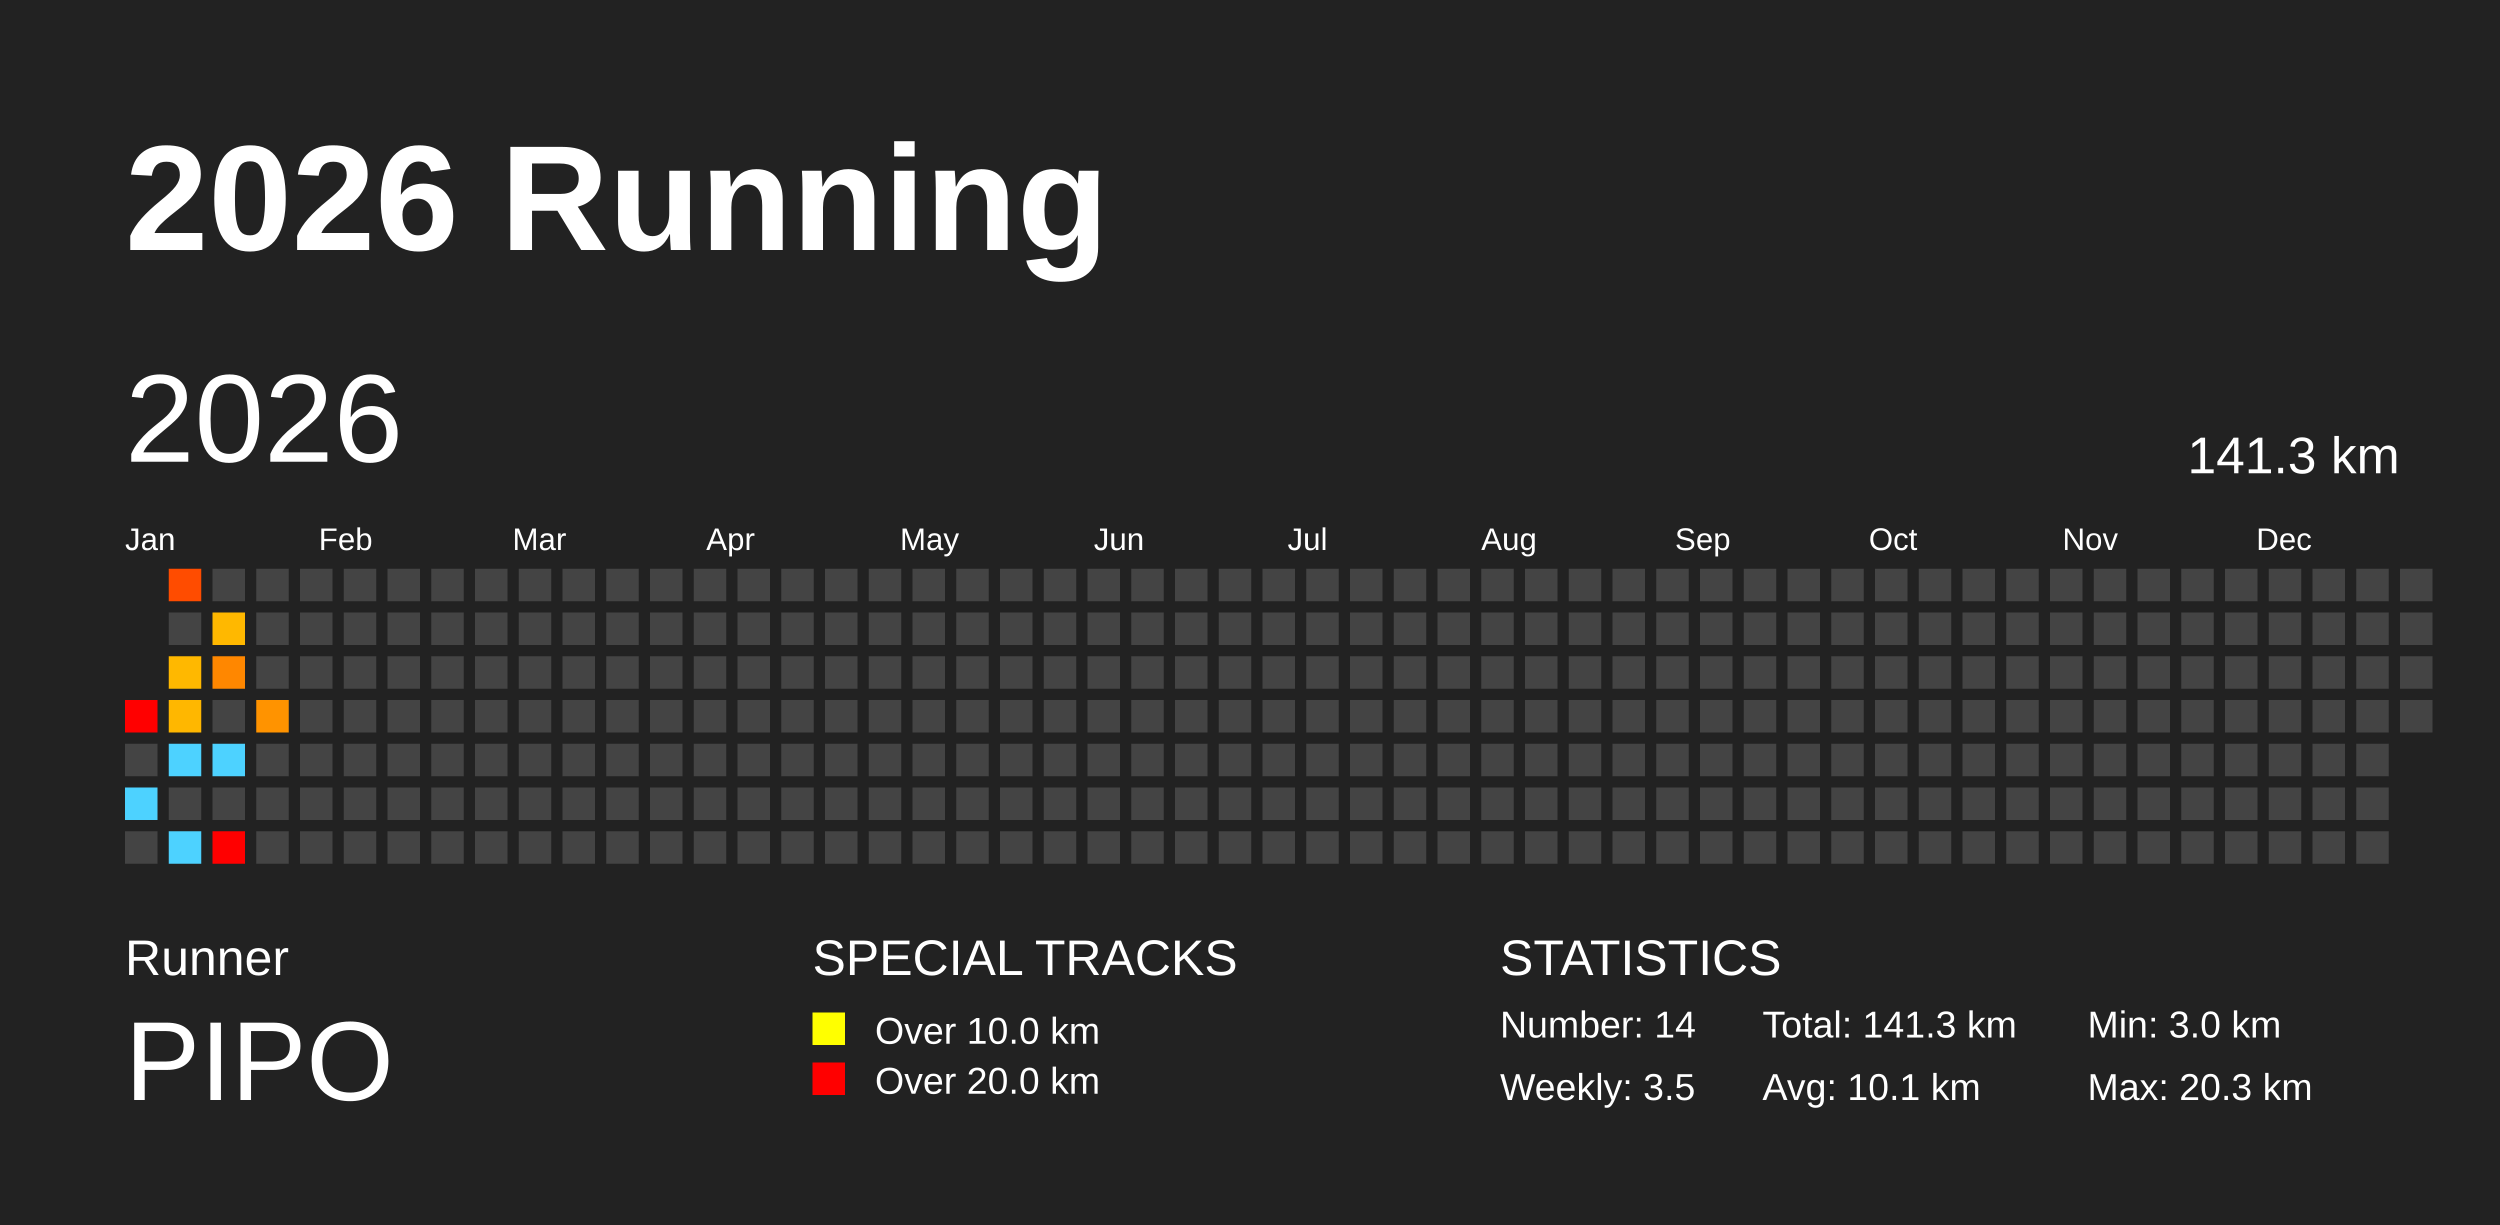
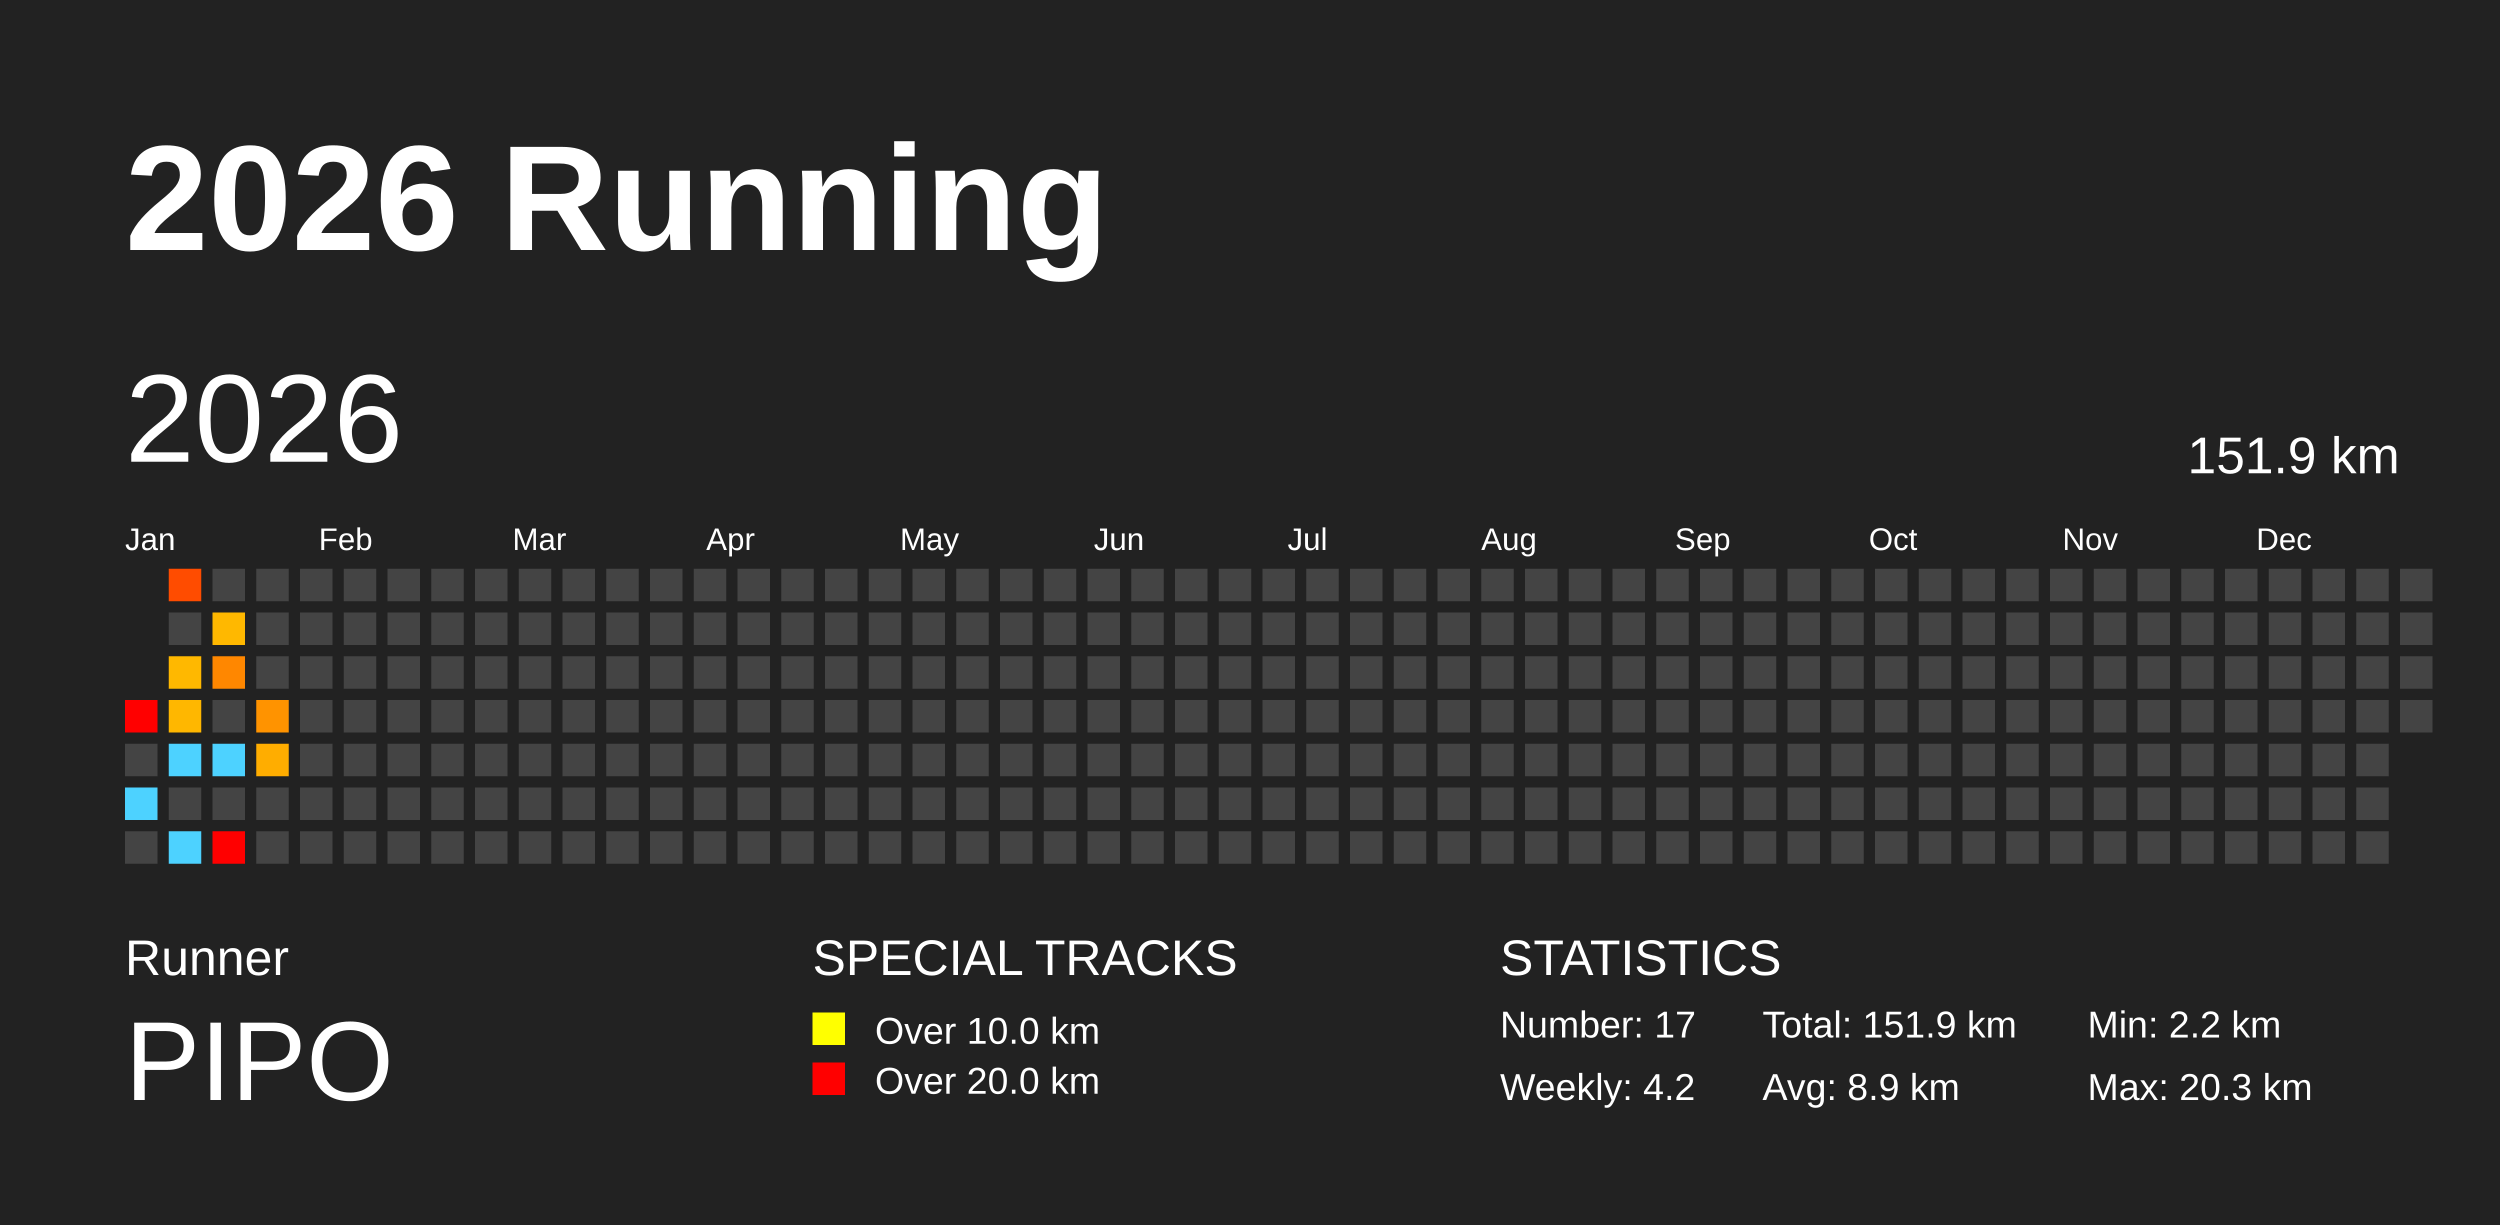
<svg xmlns="http://www.w3.org/2000/svg" baseProfile="full" height="98mm" version="1.1" viewBox="0,0,200,98" width="200mm">
  <defs />
  <rect fill="#222222" height="98" width="200" x="0" y="0" />
  <text fill="#FFFFFF" style="font-size:12px; font-family:Arial; font-weight:bold;" x="10" y="20">2026 Running</text>
  <text fill="#FFFFFF" style="font-size:4px; font-family:Arial" x="10" y="78">Runner</text>
  <text fill="#FFFFFF" style="font-size:9px; font-family:Arial" x="10" y="88">PIPO</text>
  <text fill="#FFFFFF" style="font-size:4px; font-family:Arial" x="65" y="78">SPECIAL TRACKS</text>
  <rect fill="yellow" height="2.6" width="2.6" x="65" y="81" />
  <text fill="#FFFFFF" style="font-size:3px; font-family:Arial" x="70" y="83.5">Over 10.0 km</text>
  <rect fill="red" height="2.6" width="2.6" x="65" y="85" />
  <text fill="#FFFFFF" style="font-size:3px; font-family:Arial" x="70" y="87.5">Over 20.0 km</text>
  <text fill="#FFFFFF" style="font-size:4px; font-family:Arial" x="120" y="78">STATISTICS</text>
-   <text fill="#FFFFFF" style="font-size:3px; font-family:Arial" x="120" y="83">Number: 14</text>
-   <text fill="#FFFFFF" style="font-size:3px; font-family:Arial" x="120" y="88">Weekly: 3.5</text>
-   <text fill="#FFFFFF" style="font-size:3px; font-family:Arial" x="141" y="83">Total: 141.3 km</text>
-   <text fill="#FFFFFF" style="font-size:3px; font-family:Arial" x="141" y="88">Avg: 10.1 km</text>
-   <text fill="#FFFFFF" style="font-size:3px; font-family:Arial" x="167" y="83">Min: 3.0 km</text>
+   <text fill="#FFFFFF" style="font-size:3px; font-family:Arial" x="120" y="83">Number: 17</text>
+   <text fill="#FFFFFF" style="font-size:3px; font-family:Arial" x="120" y="88">Weekly: 4.2</text>
+   <text fill="#FFFFFF" style="font-size:3px; font-family:Arial" x="141" y="83">Total: 151.9 km</text>
+   <text fill="#FFFFFF" style="font-size:3px; font-family:Arial" x="141" y="88">Avg: 8.9 km</text>
+   <text fill="#FFFFFF" style="font-size:3px; font-family:Arial" x="167" y="83">Min: 2.2 km</text>
  <text fill="#FFFFFF" style="font-size:3px; font-family:Arial" x="167" y="88">Max: 20.3 km</text>
  <text dominant-baseline="hanging" fill="#FFFFFF" style="font-size:10.0px; font-family:Arial;" x="10" y="30">2026</text>
-   <text dominant-baseline="hanging" fill="#FFFFFF" style="font-size:4.125px; font-family:Arial;" x="175" y="35">141.3 km</text>
+   <text dominant-baseline="hanging" fill="#FFFFFF" style="font-size:4.125px; font-family:Arial;" x="175" y="35">151.9 km</text>
  <text fill="#FFFFFF" style="font-size:2.5px; font-family:Arial" x="10.0" y="44">Jan</text>
  <text fill="#FFFFFF" style="font-size:2.5px; font-family:Arial" x="25.5" y="44">Feb</text>
  <text fill="#FFFFFF" style="font-size:2.5px; font-family:Arial" x="41.0" y="44">Mar</text>
  <text fill="#FFFFFF" style="font-size:2.5px; font-family:Arial" x="56.5" y="44">Apr</text>
  <text fill="#FFFFFF" style="font-size:2.5px; font-family:Arial" x="72.0" y="44">May</text>
  <text fill="#FFFFFF" style="font-size:2.5px; font-family:Arial" x="87.5" y="44">Jun</text>
  <text fill="#FFFFFF" style="font-size:2.5px; font-family:Arial" x="103.0" y="44">Jul</text>
  <text fill="#FFFFFF" style="font-size:2.5px; font-family:Arial" x="118.5" y="44">Aug</text>
  <text fill="#FFFFFF" style="font-size:2.5px; font-family:Arial" x="134.0" y="44">Sep</text>
  <text fill="#FFFFFF" style="font-size:2.5px; font-family:Arial" x="149.5" y="44">Oct</text>
  <text fill="#FFFFFF" style="font-size:2.5px; font-family:Arial" x="165.0" y="44">Nov</text>
  <text fill="#FFFFFF" style="font-size:2.5px; font-family:Arial" x="180.5" y="44">Dec</text>
  <rect fill="red" height="2.6" width="2.6" x="10.0" y="56.0" />
  <rect fill="#444444" height="2.6" width="2.6" x="10.0" y="59.5" />
  <rect fill="#4dd2ff" height="2.6" width="2.6" x="10.0" y="63.0" />
  <rect fill="#444444" height="2.6" width="2.6" x="10.0" y="66.5" />
  <rect fill="#ff4c00" height="2.6" width="2.6" x="13.5" y="45.5" />
  <rect fill="#444444" height="2.6" width="2.6" x="13.5" y="49.0" />
  <rect fill="#ffb800" height="2.6" width="2.6" x="13.5" y="52.5" />
  <rect fill="#ffb700" height="2.6" width="2.6" x="13.5" y="56.0" />
  <rect fill="#4dd2ff" height="2.6" width="2.6" x="13.5" y="59.5" />
  <rect fill="#444444" height="2.6" width="2.6" x="13.5" y="63.0" />
  <rect fill="#4dd2ff" height="2.6" width="2.6" x="13.5" y="66.5" />
  <rect fill="#444444" height="2.6" width="2.6" x="17.0" y="45.5" />
  <rect fill="#ffb800" height="2.6" width="2.6" x="17.0" y="49.0" />
  <rect fill="#ff8700" height="2.6" width="2.6" x="17.0" y="52.5" />
  <rect fill="#444444" height="2.6" width="2.6" x="17.0" y="56.0" />
  <rect fill="#4dd2ff" height="2.6" width="2.6" x="17.0" y="59.5" />
  <rect fill="#444444" height="2.6" width="2.6" x="17.0" y="63.0" />
  <rect fill="red" height="2.6" width="2.6" x="17.0" y="66.5" />
  <rect fill="#444444" height="2.6" width="2.6" x="20.5" y="45.5" />
  <rect fill="#444444" height="2.6" width="2.6" x="20.5" y="49.0" />
  <rect fill="#444444" height="2.6" width="2.6" x="20.5" y="52.5" />
  <rect fill="#ff9300" height="2.6" width="2.6" x="20.5" y="56.0" />
-   <rect fill="#444444" height="2.6" width="2.6" x="20.5" y="59.5" />
+   <rect fill="#ffad00" height="2.6" width="2.6" x="20.5" y="59.5" />
  <rect fill="#444444" height="2.6" width="2.6" x="20.5" y="63.0" />
  <rect fill="#444444" height="2.6" width="2.6" x="20.5" y="66.5" />
  <rect fill="#444444" height="2.6" width="2.6" x="24.0" y="45.5" />
  <rect fill="#444444" height="2.6" width="2.6" x="24.0" y="49.0" />
  <rect fill="#444444" height="2.6" width="2.6" x="24.0" y="52.5" />
  <rect fill="#444444" height="2.6" width="2.6" x="24.0" y="56.0" />
  <rect fill="#444444" height="2.6" width="2.6" x="24.0" y="59.5" />
  <rect fill="#444444" height="2.6" width="2.6" x="24.0" y="63.0" />
  <rect fill="#444444" height="2.6" width="2.6" x="24.0" y="66.5" />
  <rect fill="#444444" height="2.6" width="2.6" x="27.5" y="45.5" />
  <rect fill="#444444" height="2.6" width="2.6" x="27.5" y="49.0" />
  <rect fill="#444444" height="2.6" width="2.6" x="27.5" y="52.5" />
  <rect fill="#444444" height="2.6" width="2.6" x="27.5" y="56.0" />
  <rect fill="#444444" height="2.6" width="2.6" x="27.5" y="59.5" />
  <rect fill="#444444" height="2.6" width="2.6" x="27.5" y="63.0" />
  <rect fill="#444444" height="2.6" width="2.6" x="27.5" y="66.5" />
  <rect fill="#444444" height="2.6" width="2.6" x="31.0" y="45.5" />
  <rect fill="#444444" height="2.6" width="2.6" x="31.0" y="49.0" />
  <rect fill="#444444" height="2.6" width="2.6" x="31.0" y="52.5" />
  <rect fill="#444444" height="2.6" width="2.6" x="31.0" y="56.0" />
  <rect fill="#444444" height="2.6" width="2.6" x="31.0" y="59.5" />
  <rect fill="#444444" height="2.6" width="2.6" x="31.0" y="63.0" />
  <rect fill="#444444" height="2.6" width="2.6" x="31.0" y="66.5" />
  <rect fill="#444444" height="2.6" width="2.6" x="34.5" y="45.5" />
  <rect fill="#444444" height="2.6" width="2.6" x="34.5" y="49.0" />
  <rect fill="#444444" height="2.6" width="2.6" x="34.5" y="52.5" />
  <rect fill="#444444" height="2.6" width="2.6" x="34.5" y="56.0" />
  <rect fill="#444444" height="2.6" width="2.6" x="34.5" y="59.5" />
  <rect fill="#444444" height="2.6" width="2.6" x="34.5" y="63.0" />
  <rect fill="#444444" height="2.6" width="2.6" x="34.5" y="66.5" />
  <rect fill="#444444" height="2.6" width="2.6" x="38.0" y="45.5" />
  <rect fill="#444444" height="2.6" width="2.6" x="38.0" y="49.0" />
  <rect fill="#444444" height="2.6" width="2.6" x="38.0" y="52.5" />
  <rect fill="#444444" height="2.6" width="2.6" x="38.0" y="56.0" />
  <rect fill="#444444" height="2.6" width="2.6" x="38.0" y="59.5" />
  <rect fill="#444444" height="2.6" width="2.6" x="38.0" y="63.0" />
  <rect fill="#444444" height="2.6" width="2.6" x="38.0" y="66.5" />
  <rect fill="#444444" height="2.6" width="2.6" x="41.5" y="45.5" />
  <rect fill="#444444" height="2.6" width="2.6" x="41.5" y="49.0" />
  <rect fill="#444444" height="2.6" width="2.6" x="41.5" y="52.5" />
  <rect fill="#444444" height="2.6" width="2.6" x="41.5" y="56.0" />
  <rect fill="#444444" height="2.6" width="2.6" x="41.5" y="59.5" />
  <rect fill="#444444" height="2.6" width="2.6" x="41.5" y="63.0" />
  <rect fill="#444444" height="2.6" width="2.6" x="41.5" y="66.5" />
  <rect fill="#444444" height="2.6" width="2.6" x="45.0" y="45.5" />
  <rect fill="#444444" height="2.6" width="2.6" x="45.0" y="49.0" />
  <rect fill="#444444" height="2.6" width="2.6" x="45.0" y="52.5" />
  <rect fill="#444444" height="2.6" width="2.6" x="45.0" y="56.0" />
  <rect fill="#444444" height="2.6" width="2.6" x="45.0" y="59.5" />
  <rect fill="#444444" height="2.6" width="2.6" x="45.0" y="63.0" />
  <rect fill="#444444" height="2.6" width="2.6" x="45.0" y="66.5" />
  <rect fill="#444444" height="2.6" width="2.6" x="48.5" y="45.5" />
  <rect fill="#444444" height="2.6" width="2.6" x="48.5" y="49.0" />
  <rect fill="#444444" height="2.6" width="2.6" x="48.5" y="52.5" />
  <rect fill="#444444" height="2.6" width="2.6" x="48.5" y="56.0" />
  <rect fill="#444444" height="2.6" width="2.6" x="48.5" y="59.5" />
  <rect fill="#444444" height="2.6" width="2.6" x="48.5" y="63.0" />
  <rect fill="#444444" height="2.6" width="2.6" x="48.5" y="66.5" />
  <rect fill="#444444" height="2.6" width="2.6" x="52.0" y="45.5" />
  <rect fill="#444444" height="2.6" width="2.6" x="52.0" y="49.0" />
  <rect fill="#444444" height="2.6" width="2.6" x="52.0" y="52.5" />
  <rect fill="#444444" height="2.6" width="2.6" x="52.0" y="56.0" />
  <rect fill="#444444" height="2.6" width="2.6" x="52.0" y="59.5" />
  <rect fill="#444444" height="2.6" width="2.6" x="52.0" y="63.0" />
  <rect fill="#444444" height="2.6" width="2.6" x="52.0" y="66.5" />
  <rect fill="#444444" height="2.6" width="2.6" x="55.5" y="45.5" />
  <rect fill="#444444" height="2.6" width="2.6" x="55.5" y="49.0" />
  <rect fill="#444444" height="2.6" width="2.6" x="55.5" y="52.5" />
  <rect fill="#444444" height="2.6" width="2.6" x="55.5" y="56.0" />
  <rect fill="#444444" height="2.6" width="2.6" x="55.5" y="59.5" />
  <rect fill="#444444" height="2.6" width="2.6" x="55.5" y="63.0" />
  <rect fill="#444444" height="2.6" width="2.6" x="55.5" y="66.5" />
  <rect fill="#444444" height="2.6" width="2.6" x="59.0" y="45.5" />
  <rect fill="#444444" height="2.6" width="2.6" x="59.0" y="49.0" />
  <rect fill="#444444" height="2.6" width="2.6" x="59.0" y="52.5" />
  <rect fill="#444444" height="2.6" width="2.6" x="59.0" y="56.0" />
  <rect fill="#444444" height="2.6" width="2.6" x="59.0" y="59.5" />
  <rect fill="#444444" height="2.6" width="2.6" x="59.0" y="63.0" />
  <rect fill="#444444" height="2.6" width="2.6" x="59.0" y="66.5" />
  <rect fill="#444444" height="2.6" width="2.6" x="62.5" y="45.5" />
  <rect fill="#444444" height="2.6" width="2.6" x="62.5" y="49.0" />
  <rect fill="#444444" height="2.6" width="2.6" x="62.5" y="52.5" />
  <rect fill="#444444" height="2.6" width="2.6" x="62.5" y="56.0" />
  <rect fill="#444444" height="2.6" width="2.6" x="62.5" y="59.5" />
  <rect fill="#444444" height="2.6" width="2.6" x="62.5" y="63.0" />
  <rect fill="#444444" height="2.6" width="2.6" x="62.5" y="66.5" />
  <rect fill="#444444" height="2.6" width="2.6" x="66.0" y="45.5" />
  <rect fill="#444444" height="2.6" width="2.6" x="66.0" y="49.0" />
  <rect fill="#444444" height="2.6" width="2.6" x="66.0" y="52.5" />
  <rect fill="#444444" height="2.6" width="2.6" x="66.0" y="56.0" />
  <rect fill="#444444" height="2.6" width="2.6" x="66.0" y="59.5" />
  <rect fill="#444444" height="2.6" width="2.6" x="66.0" y="63.0" />
  <rect fill="#444444" height="2.6" width="2.6" x="66.0" y="66.5" />
  <rect fill="#444444" height="2.6" width="2.6" x="69.5" y="45.5" />
  <rect fill="#444444" height="2.6" width="2.6" x="69.5" y="49.0" />
  <rect fill="#444444" height="2.6" width="2.6" x="69.5" y="52.5" />
  <rect fill="#444444" height="2.6" width="2.6" x="69.5" y="56.0" />
  <rect fill="#444444" height="2.6" width="2.6" x="69.5" y="59.5" />
  <rect fill="#444444" height="2.6" width="2.6" x="69.5" y="63.0" />
  <rect fill="#444444" height="2.6" width="2.6" x="69.5" y="66.5" />
  <rect fill="#444444" height="2.6" width="2.6" x="73.0" y="45.5" />
  <rect fill="#444444" height="2.6" width="2.6" x="73.0" y="49.0" />
  <rect fill="#444444" height="2.6" width="2.6" x="73.0" y="52.5" />
  <rect fill="#444444" height="2.6" width="2.6" x="73.0" y="56.0" />
  <rect fill="#444444" height="2.6" width="2.6" x="73.0" y="59.5" />
  <rect fill="#444444" height="2.6" width="2.6" x="73.0" y="63.0" />
  <rect fill="#444444" height="2.6" width="2.6" x="73.0" y="66.5" />
  <rect fill="#444444" height="2.6" width="2.6" x="76.5" y="45.5" />
  <rect fill="#444444" height="2.6" width="2.6" x="76.5" y="49.0" />
  <rect fill="#444444" height="2.6" width="2.6" x="76.5" y="52.5" />
  <rect fill="#444444" height="2.6" width="2.6" x="76.5" y="56.0" />
  <rect fill="#444444" height="2.6" width="2.6" x="76.5" y="59.5" />
  <rect fill="#444444" height="2.6" width="2.6" x="76.5" y="63.0" />
  <rect fill="#444444" height="2.6" width="2.6" x="76.5" y="66.5" />
  <rect fill="#444444" height="2.6" width="2.6" x="80.0" y="45.5" />
  <rect fill="#444444" height="2.6" width="2.6" x="80.0" y="49.0" />
  <rect fill="#444444" height="2.6" width="2.6" x="80.0" y="52.5" />
  <rect fill="#444444" height="2.6" width="2.6" x="80.0" y="56.0" />
  <rect fill="#444444" height="2.6" width="2.6" x="80.0" y="59.5" />
  <rect fill="#444444" height="2.6" width="2.6" x="80.0" y="63.0" />
  <rect fill="#444444" height="2.6" width="2.6" x="80.0" y="66.5" />
  <rect fill="#444444" height="2.6" width="2.6" x="83.5" y="45.5" />
  <rect fill="#444444" height="2.6" width="2.6" x="83.5" y="49.0" />
  <rect fill="#444444" height="2.6" width="2.6" x="83.5" y="52.5" />
  <rect fill="#444444" height="2.6" width="2.6" x="83.5" y="56.0" />
  <rect fill="#444444" height="2.6" width="2.6" x="83.5" y="59.5" />
  <rect fill="#444444" height="2.6" width="2.6" x="83.5" y="63.0" />
  <rect fill="#444444" height="2.6" width="2.6" x="83.5" y="66.5" />
  <rect fill="#444444" height="2.6" width="2.6" x="87.0" y="45.5" />
  <rect fill="#444444" height="2.6" width="2.6" x="87.0" y="49.0" />
  <rect fill="#444444" height="2.6" width="2.6" x="87.0" y="52.5" />
  <rect fill="#444444" height="2.6" width="2.6" x="87.0" y="56.0" />
  <rect fill="#444444" height="2.6" width="2.6" x="87.0" y="59.5" />
  <rect fill="#444444" height="2.6" width="2.6" x="87.0" y="63.0" />
  <rect fill="#444444" height="2.6" width="2.6" x="87.0" y="66.5" />
  <rect fill="#444444" height="2.6" width="2.6" x="90.5" y="45.5" />
  <rect fill="#444444" height="2.6" width="2.6" x="90.5" y="49.0" />
  <rect fill="#444444" height="2.6" width="2.6" x="90.5" y="52.5" />
  <rect fill="#444444" height="2.6" width="2.6" x="90.5" y="56.0" />
  <rect fill="#444444" height="2.6" width="2.6" x="90.5" y="59.5" />
  <rect fill="#444444" height="2.6" width="2.6" x="90.5" y="63.0" />
  <rect fill="#444444" height="2.6" width="2.6" x="90.5" y="66.5" />
  <rect fill="#444444" height="2.6" width="2.6" x="94.0" y="45.5" />
  <rect fill="#444444" height="2.6" width="2.6" x="94.0" y="49.0" />
  <rect fill="#444444" height="2.6" width="2.6" x="94.0" y="52.5" />
  <rect fill="#444444" height="2.6" width="2.6" x="94.0" y="56.0" />
  <rect fill="#444444" height="2.6" width="2.6" x="94.0" y="59.5" />
  <rect fill="#444444" height="2.6" width="2.6" x="94.0" y="63.0" />
  <rect fill="#444444" height="2.6" width="2.6" x="94.0" y="66.5" />
  <rect fill="#444444" height="2.6" width="2.6" x="97.5" y="45.5" />
  <rect fill="#444444" height="2.6" width="2.6" x="97.5" y="49.0" />
  <rect fill="#444444" height="2.6" width="2.6" x="97.5" y="52.5" />
  <rect fill="#444444" height="2.6" width="2.6" x="97.5" y="56.0" />
  <rect fill="#444444" height="2.6" width="2.6" x="97.5" y="59.5" />
  <rect fill="#444444" height="2.6" width="2.6" x="97.5" y="63.0" />
  <rect fill="#444444" height="2.6" width="2.6" x="97.5" y="66.5" />
  <rect fill="#444444" height="2.6" width="2.6" x="101.0" y="45.5" />
  <rect fill="#444444" height="2.6" width="2.6" x="101.0" y="49.0" />
  <rect fill="#444444" height="2.6" width="2.6" x="101.0" y="52.5" />
  <rect fill="#444444" height="2.6" width="2.6" x="101.0" y="56.0" />
  <rect fill="#444444" height="2.6" width="2.6" x="101.0" y="59.5" />
  <rect fill="#444444" height="2.6" width="2.6" x="101.0" y="63.0" />
  <rect fill="#444444" height="2.6" width="2.6" x="101.0" y="66.5" />
  <rect fill="#444444" height="2.6" width="2.6" x="104.5" y="45.5" />
  <rect fill="#444444" height="2.6" width="2.6" x="104.5" y="49.0" />
  <rect fill="#444444" height="2.6" width="2.6" x="104.5" y="52.5" />
  <rect fill="#444444" height="2.6" width="2.6" x="104.5" y="56.0" />
  <rect fill="#444444" height="2.6" width="2.6" x="104.5" y="59.5" />
  <rect fill="#444444" height="2.6" width="2.6" x="104.5" y="63.0" />
  <rect fill="#444444" height="2.6" width="2.6" x="104.5" y="66.5" />
  <rect fill="#444444" height="2.6" width="2.6" x="108.0" y="45.5" />
  <rect fill="#444444" height="2.6" width="2.6" x="108.0" y="49.0" />
  <rect fill="#444444" height="2.6" width="2.6" x="108.0" y="52.5" />
  <rect fill="#444444" height="2.6" width="2.6" x="108.0" y="56.0" />
  <rect fill="#444444" height="2.6" width="2.6" x="108.0" y="59.5" />
  <rect fill="#444444" height="2.6" width="2.6" x="108.0" y="63.0" />
  <rect fill="#444444" height="2.6" width="2.6" x="108.0" y="66.5" />
  <rect fill="#444444" height="2.6" width="2.6" x="111.5" y="45.5" />
  <rect fill="#444444" height="2.6" width="2.6" x="111.5" y="49.0" />
  <rect fill="#444444" height="2.6" width="2.6" x="111.5" y="52.5" />
  <rect fill="#444444" height="2.6" width="2.6" x="111.5" y="56.0" />
  <rect fill="#444444" height="2.6" width="2.6" x="111.5" y="59.5" />
  <rect fill="#444444" height="2.6" width="2.6" x="111.5" y="63.0" />
  <rect fill="#444444" height="2.6" width="2.6" x="111.5" y="66.5" />
  <rect fill="#444444" height="2.6" width="2.6" x="115.0" y="45.5" />
  <rect fill="#444444" height="2.6" width="2.6" x="115.0" y="49.0" />
  <rect fill="#444444" height="2.6" width="2.6" x="115.0" y="52.5" />
  <rect fill="#444444" height="2.6" width="2.6" x="115.0" y="56.0" />
  <rect fill="#444444" height="2.6" width="2.6" x="115.0" y="59.5" />
  <rect fill="#444444" height="2.6" width="2.6" x="115.0" y="63.0" />
  <rect fill="#444444" height="2.6" width="2.6" x="115.0" y="66.5" />
  <rect fill="#444444" height="2.6" width="2.6" x="118.5" y="45.5" />
  <rect fill="#444444" height="2.6" width="2.6" x="118.5" y="49.0" />
  <rect fill="#444444" height="2.6" width="2.6" x="118.5" y="52.5" />
  <rect fill="#444444" height="2.6" width="2.6" x="118.5" y="56.0" />
  <rect fill="#444444" height="2.6" width="2.6" x="118.5" y="59.5" />
  <rect fill="#444444" height="2.6" width="2.6" x="118.5" y="63.0" />
  <rect fill="#444444" height="2.6" width="2.6" x="118.5" y="66.5" />
  <rect fill="#444444" height="2.6" width="2.6" x="122.0" y="45.5" />
  <rect fill="#444444" height="2.6" width="2.6" x="122.0" y="49.0" />
  <rect fill="#444444" height="2.6" width="2.6" x="122.0" y="52.5" />
  <rect fill="#444444" height="2.6" width="2.6" x="122.0" y="56.0" />
  <rect fill="#444444" height="2.6" width="2.6" x="122.0" y="59.5" />
  <rect fill="#444444" height="2.6" width="2.6" x="122.0" y="63.0" />
  <rect fill="#444444" height="2.6" width="2.6" x="122.0" y="66.5" />
  <rect fill="#444444" height="2.6" width="2.6" x="125.5" y="45.5" />
  <rect fill="#444444" height="2.6" width="2.6" x="125.5" y="49.0" />
  <rect fill="#444444" height="2.6" width="2.6" x="125.5" y="52.5" />
  <rect fill="#444444" height="2.6" width="2.6" x="125.5" y="56.0" />
  <rect fill="#444444" height="2.6" width="2.6" x="125.5" y="59.5" />
  <rect fill="#444444" height="2.6" width="2.6" x="125.5" y="63.0" />
  <rect fill="#444444" height="2.6" width="2.6" x="125.5" y="66.5" />
  <rect fill="#444444" height="2.6" width="2.6" x="129.0" y="45.5" />
  <rect fill="#444444" height="2.6" width="2.6" x="129.0" y="49.0" />
  <rect fill="#444444" height="2.6" width="2.6" x="129.0" y="52.5" />
  <rect fill="#444444" height="2.6" width="2.6" x="129.0" y="56.0" />
  <rect fill="#444444" height="2.6" width="2.6" x="129.0" y="59.5" />
  <rect fill="#444444" height="2.6" width="2.6" x="129.0" y="63.0" />
  <rect fill="#444444" height="2.6" width="2.6" x="129.0" y="66.5" />
  <rect fill="#444444" height="2.6" width="2.6" x="132.5" y="45.5" />
  <rect fill="#444444" height="2.6" width="2.6" x="132.5" y="49.0" />
  <rect fill="#444444" height="2.6" width="2.6" x="132.5" y="52.5" />
  <rect fill="#444444" height="2.6" width="2.6" x="132.5" y="56.0" />
  <rect fill="#444444" height="2.6" width="2.6" x="132.5" y="59.5" />
  <rect fill="#444444" height="2.6" width="2.6" x="132.5" y="63.0" />
  <rect fill="#444444" height="2.6" width="2.6" x="132.5" y="66.5" />
  <rect fill="#444444" height="2.6" width="2.6" x="136.0" y="45.5" />
  <rect fill="#444444" height="2.6" width="2.6" x="136.0" y="49.0" />
  <rect fill="#444444" height="2.6" width="2.6" x="136.0" y="52.5" />
  <rect fill="#444444" height="2.6" width="2.6" x="136.0" y="56.0" />
  <rect fill="#444444" height="2.6" width="2.6" x="136.0" y="59.5" />
  <rect fill="#444444" height="2.6" width="2.6" x="136.0" y="63.0" />
  <rect fill="#444444" height="2.6" width="2.6" x="136.0" y="66.5" />
  <rect fill="#444444" height="2.6" width="2.6" x="139.5" y="45.5" />
  <rect fill="#444444" height="2.6" width="2.6" x="139.5" y="49.0" />
  <rect fill="#444444" height="2.6" width="2.6" x="139.5" y="52.5" />
  <rect fill="#444444" height="2.6" width="2.6" x="139.5" y="56.0" />
  <rect fill="#444444" height="2.6" width="2.6" x="139.5" y="59.5" />
  <rect fill="#444444" height="2.6" width="2.6" x="139.5" y="63.0" />
  <rect fill="#444444" height="2.6" width="2.6" x="139.5" y="66.5" />
  <rect fill="#444444" height="2.6" width="2.6" x="143.0" y="45.5" />
  <rect fill="#444444" height="2.6" width="2.6" x="143.0" y="49.0" />
  <rect fill="#444444" height="2.6" width="2.6" x="143.0" y="52.5" />
  <rect fill="#444444" height="2.6" width="2.6" x="143.0" y="56.0" />
  <rect fill="#444444" height="2.6" width="2.6" x="143.0" y="59.5" />
  <rect fill="#444444" height="2.6" width="2.6" x="143.0" y="63.0" />
  <rect fill="#444444" height="2.6" width="2.6" x="143.0" y="66.5" />
  <rect fill="#444444" height="2.6" width="2.6" x="146.5" y="45.5" />
  <rect fill="#444444" height="2.6" width="2.6" x="146.5" y="49.0" />
  <rect fill="#444444" height="2.6" width="2.6" x="146.5" y="52.5" />
  <rect fill="#444444" height="2.6" width="2.6" x="146.5" y="56.0" />
  <rect fill="#444444" height="2.6" width="2.6" x="146.5" y="59.5" />
  <rect fill="#444444" height="2.6" width="2.6" x="146.5" y="63.0" />
  <rect fill="#444444" height="2.6" width="2.6" x="146.5" y="66.5" />
  <rect fill="#444444" height="2.6" width="2.6" x="150.0" y="45.5" />
  <rect fill="#444444" height="2.6" width="2.6" x="150.0" y="49.0" />
  <rect fill="#444444" height="2.6" width="2.6" x="150.0" y="52.5" />
  <rect fill="#444444" height="2.6" width="2.6" x="150.0" y="56.0" />
  <rect fill="#444444" height="2.6" width="2.6" x="150.0" y="59.5" />
  <rect fill="#444444" height="2.6" width="2.6" x="150.0" y="63.0" />
  <rect fill="#444444" height="2.6" width="2.6" x="150.0" y="66.5" />
  <rect fill="#444444" height="2.6" width="2.6" x="153.5" y="45.5" />
  <rect fill="#444444" height="2.6" width="2.6" x="153.5" y="49.0" />
  <rect fill="#444444" height="2.6" width="2.6" x="153.5" y="52.5" />
  <rect fill="#444444" height="2.6" width="2.6" x="153.5" y="56.0" />
  <rect fill="#444444" height="2.6" width="2.6" x="153.5" y="59.5" />
  <rect fill="#444444" height="2.6" width="2.6" x="153.5" y="63.0" />
  <rect fill="#444444" height="2.6" width="2.6" x="153.5" y="66.5" />
  <rect fill="#444444" height="2.6" width="2.6" x="157.0" y="45.5" />
  <rect fill="#444444" height="2.6" width="2.6" x="157.0" y="49.0" />
  <rect fill="#444444" height="2.6" width="2.6" x="157.0" y="52.5" />
  <rect fill="#444444" height="2.6" width="2.6" x="157.0" y="56.0" />
  <rect fill="#444444" height="2.6" width="2.6" x="157.0" y="59.5" />
  <rect fill="#444444" height="2.6" width="2.6" x="157.0" y="63.0" />
  <rect fill="#444444" height="2.6" width="2.6" x="157.0" y="66.5" />
  <rect fill="#444444" height="2.6" width="2.6" x="160.5" y="45.5" />
  <rect fill="#444444" height="2.6" width="2.6" x="160.5" y="49.0" />
  <rect fill="#444444" height="2.6" width="2.6" x="160.5" y="52.5" />
  <rect fill="#444444" height="2.6" width="2.6" x="160.5" y="56.0" />
  <rect fill="#444444" height="2.6" width="2.6" x="160.5" y="59.5" />
  <rect fill="#444444" height="2.6" width="2.6" x="160.5" y="63.0" />
  <rect fill="#444444" height="2.6" width="2.6" x="160.5" y="66.5" />
  <rect fill="#444444" height="2.6" width="2.6" x="164.0" y="45.5" />
  <rect fill="#444444" height="2.6" width="2.6" x="164.0" y="49.0" />
  <rect fill="#444444" height="2.6" width="2.6" x="164.0" y="52.5" />
  <rect fill="#444444" height="2.6" width="2.6" x="164.0" y="56.0" />
  <rect fill="#444444" height="2.6" width="2.6" x="164.0" y="59.5" />
  <rect fill="#444444" height="2.6" width="2.6" x="164.0" y="63.0" />
  <rect fill="#444444" height="2.6" width="2.6" x="164.0" y="66.5" />
  <rect fill="#444444" height="2.6" width="2.6" x="167.5" y="45.5" />
  <rect fill="#444444" height="2.6" width="2.6" x="167.5" y="49.0" />
  <rect fill="#444444" height="2.6" width="2.6" x="167.5" y="52.5" />
  <rect fill="#444444" height="2.6" width="2.6" x="167.5" y="56.0" />
  <rect fill="#444444" height="2.6" width="2.6" x="167.5" y="59.5" />
  <rect fill="#444444" height="2.6" width="2.6" x="167.5" y="63.0" />
  <rect fill="#444444" height="2.6" width="2.6" x="167.5" y="66.5" />
  <rect fill="#444444" height="2.6" width="2.6" x="171.0" y="45.5" />
  <rect fill="#444444" height="2.6" width="2.6" x="171.0" y="49.0" />
  <rect fill="#444444" height="2.6" width="2.6" x="171.0" y="52.5" />
  <rect fill="#444444" height="2.6" width="2.6" x="171.0" y="56.0" />
  <rect fill="#444444" height="2.6" width="2.6" x="171.0" y="59.5" />
  <rect fill="#444444" height="2.6" width="2.6" x="171.0" y="63.0" />
  <rect fill="#444444" height="2.6" width="2.6" x="171.0" y="66.5" />
  <rect fill="#444444" height="2.6" width="2.6" x="174.5" y="45.5" />
  <rect fill="#444444" height="2.6" width="2.6" x="174.5" y="49.0" />
  <rect fill="#444444" height="2.6" width="2.6" x="174.5" y="52.5" />
  <rect fill="#444444" height="2.6" width="2.6" x="174.5" y="56.0" />
  <rect fill="#444444" height="2.6" width="2.6" x="174.5" y="59.5" />
  <rect fill="#444444" height="2.6" width="2.6" x="174.5" y="63.0" />
  <rect fill="#444444" height="2.6" width="2.6" x="174.5" y="66.5" />
  <rect fill="#444444" height="2.6" width="2.6" x="178.0" y="45.5" />
  <rect fill="#444444" height="2.6" width="2.6" x="178.0" y="49.0" />
  <rect fill="#444444" height="2.6" width="2.6" x="178.0" y="52.5" />
  <rect fill="#444444" height="2.6" width="2.6" x="178.0" y="56.0" />
  <rect fill="#444444" height="2.6" width="2.6" x="178.0" y="59.5" />
  <rect fill="#444444" height="2.6" width="2.6" x="178.0" y="63.0" />
  <rect fill="#444444" height="2.6" width="2.6" x="178.0" y="66.5" />
  <rect fill="#444444" height="2.6" width="2.6" x="181.5" y="45.5" />
  <rect fill="#444444" height="2.6" width="2.6" x="181.5" y="49.0" />
  <rect fill="#444444" height="2.6" width="2.6" x="181.5" y="52.5" />
  <rect fill="#444444" height="2.6" width="2.6" x="181.5" y="56.0" />
  <rect fill="#444444" height="2.6" width="2.6" x="181.5" y="59.5" />
  <rect fill="#444444" height="2.6" width="2.6" x="181.5" y="63.0" />
  <rect fill="#444444" height="2.6" width="2.6" x="181.5" y="66.5" />
  <rect fill="#444444" height="2.6" width="2.6" x="185.0" y="45.5" />
  <rect fill="#444444" height="2.6" width="2.6" x="185.0" y="49.0" />
  <rect fill="#444444" height="2.6" width="2.6" x="185.0" y="52.5" />
  <rect fill="#444444" height="2.6" width="2.6" x="185.0" y="56.0" />
  <rect fill="#444444" height="2.6" width="2.6" x="185.0" y="59.5" />
  <rect fill="#444444" height="2.6" width="2.6" x="185.0" y="63.0" />
  <rect fill="#444444" height="2.6" width="2.6" x="185.0" y="66.5" />
  <rect fill="#444444" height="2.6" width="2.6" x="188.5" y="45.5" />
  <rect fill="#444444" height="2.6" width="2.6" x="188.5" y="49.0" />
  <rect fill="#444444" height="2.6" width="2.6" x="188.5" y="52.5" />
  <rect fill="#444444" height="2.6" width="2.6" x="188.5" y="56.0" />
  <rect fill="#444444" height="2.6" width="2.6" x="188.5" y="59.5" />
  <rect fill="#444444" height="2.6" width="2.6" x="188.5" y="63.0" />
  <rect fill="#444444" height="2.6" width="2.6" x="188.5" y="66.5" />
  <rect fill="#444444" height="2.6" width="2.6" x="192.0" y="45.5" />
  <rect fill="#444444" height="2.6" width="2.6" x="192.0" y="49.0" />
  <rect fill="#444444" height="2.6" width="2.6" x="192.0" y="52.5" />
  <rect fill="#444444" height="2.6" width="2.6" x="192.0" y="56.0" />
</svg>
